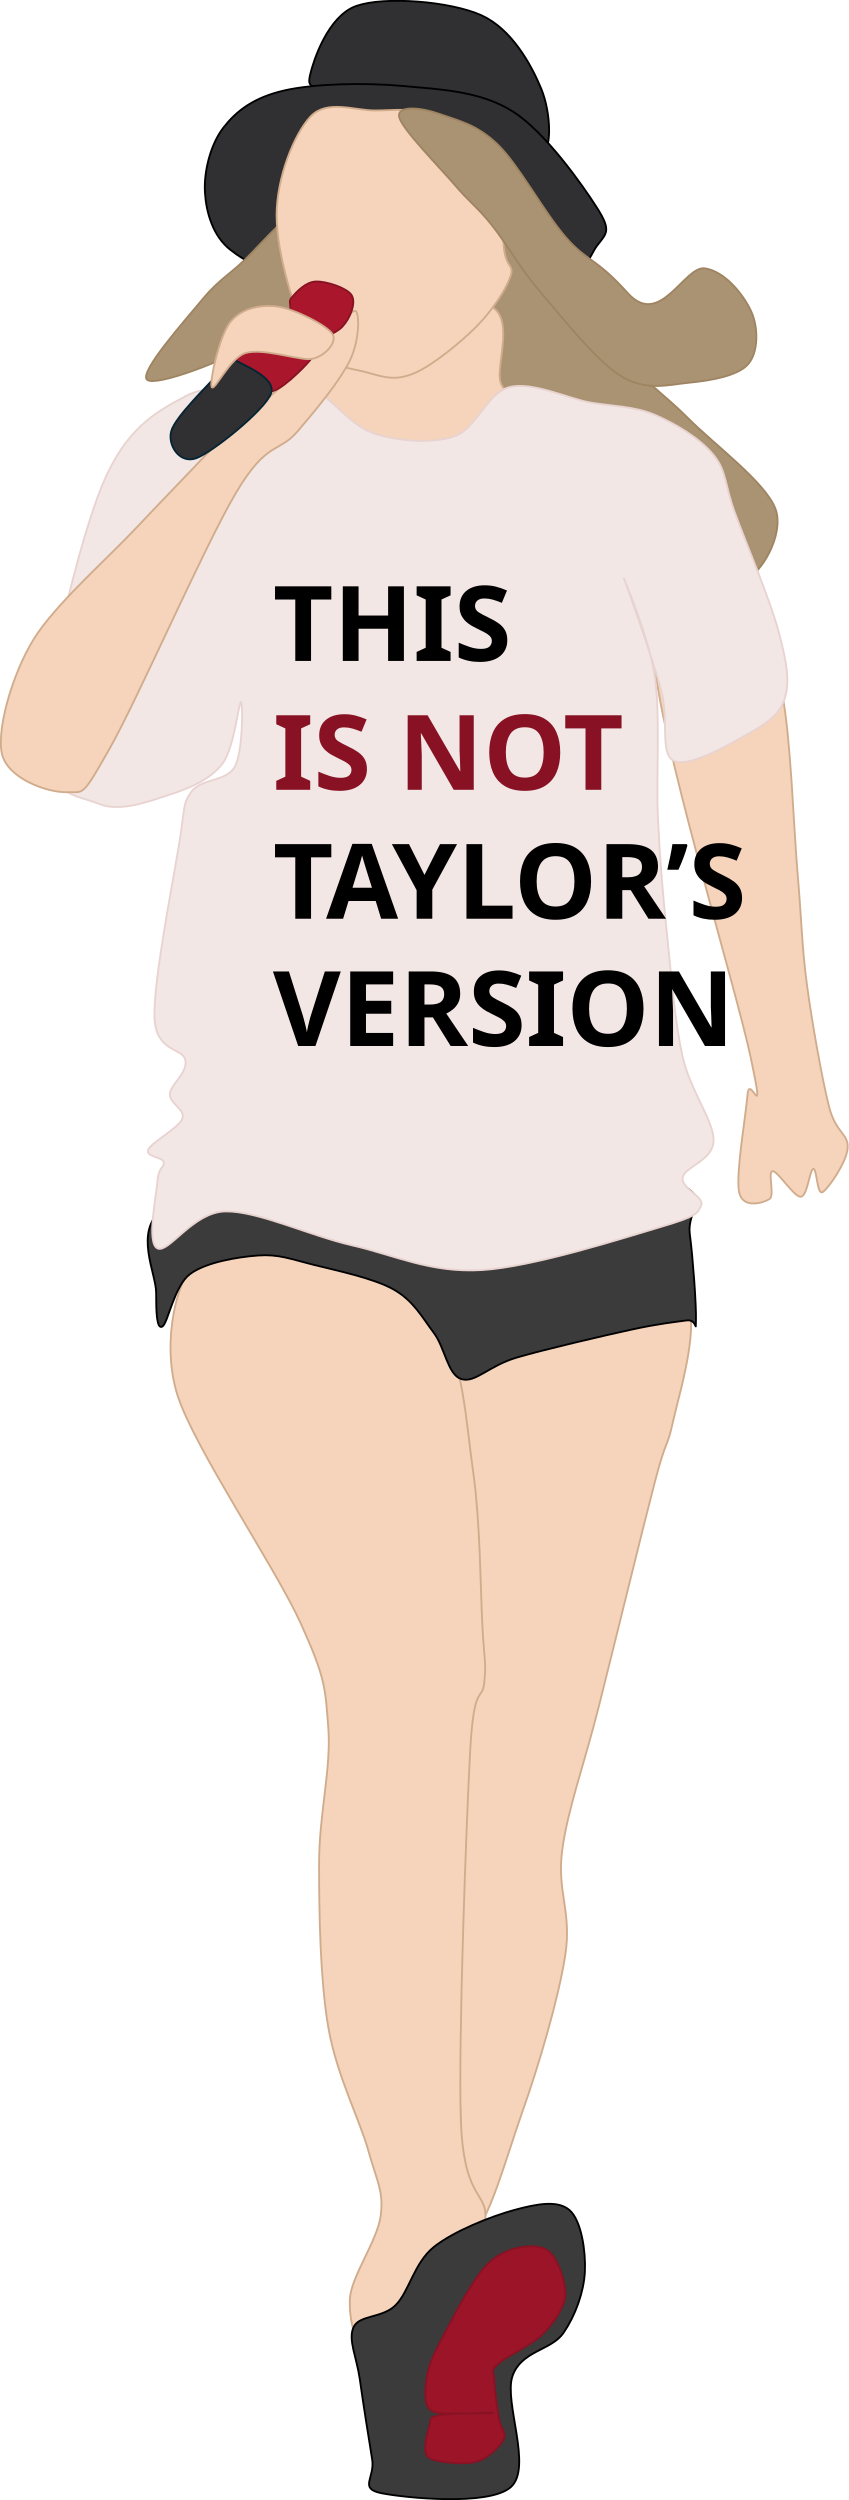
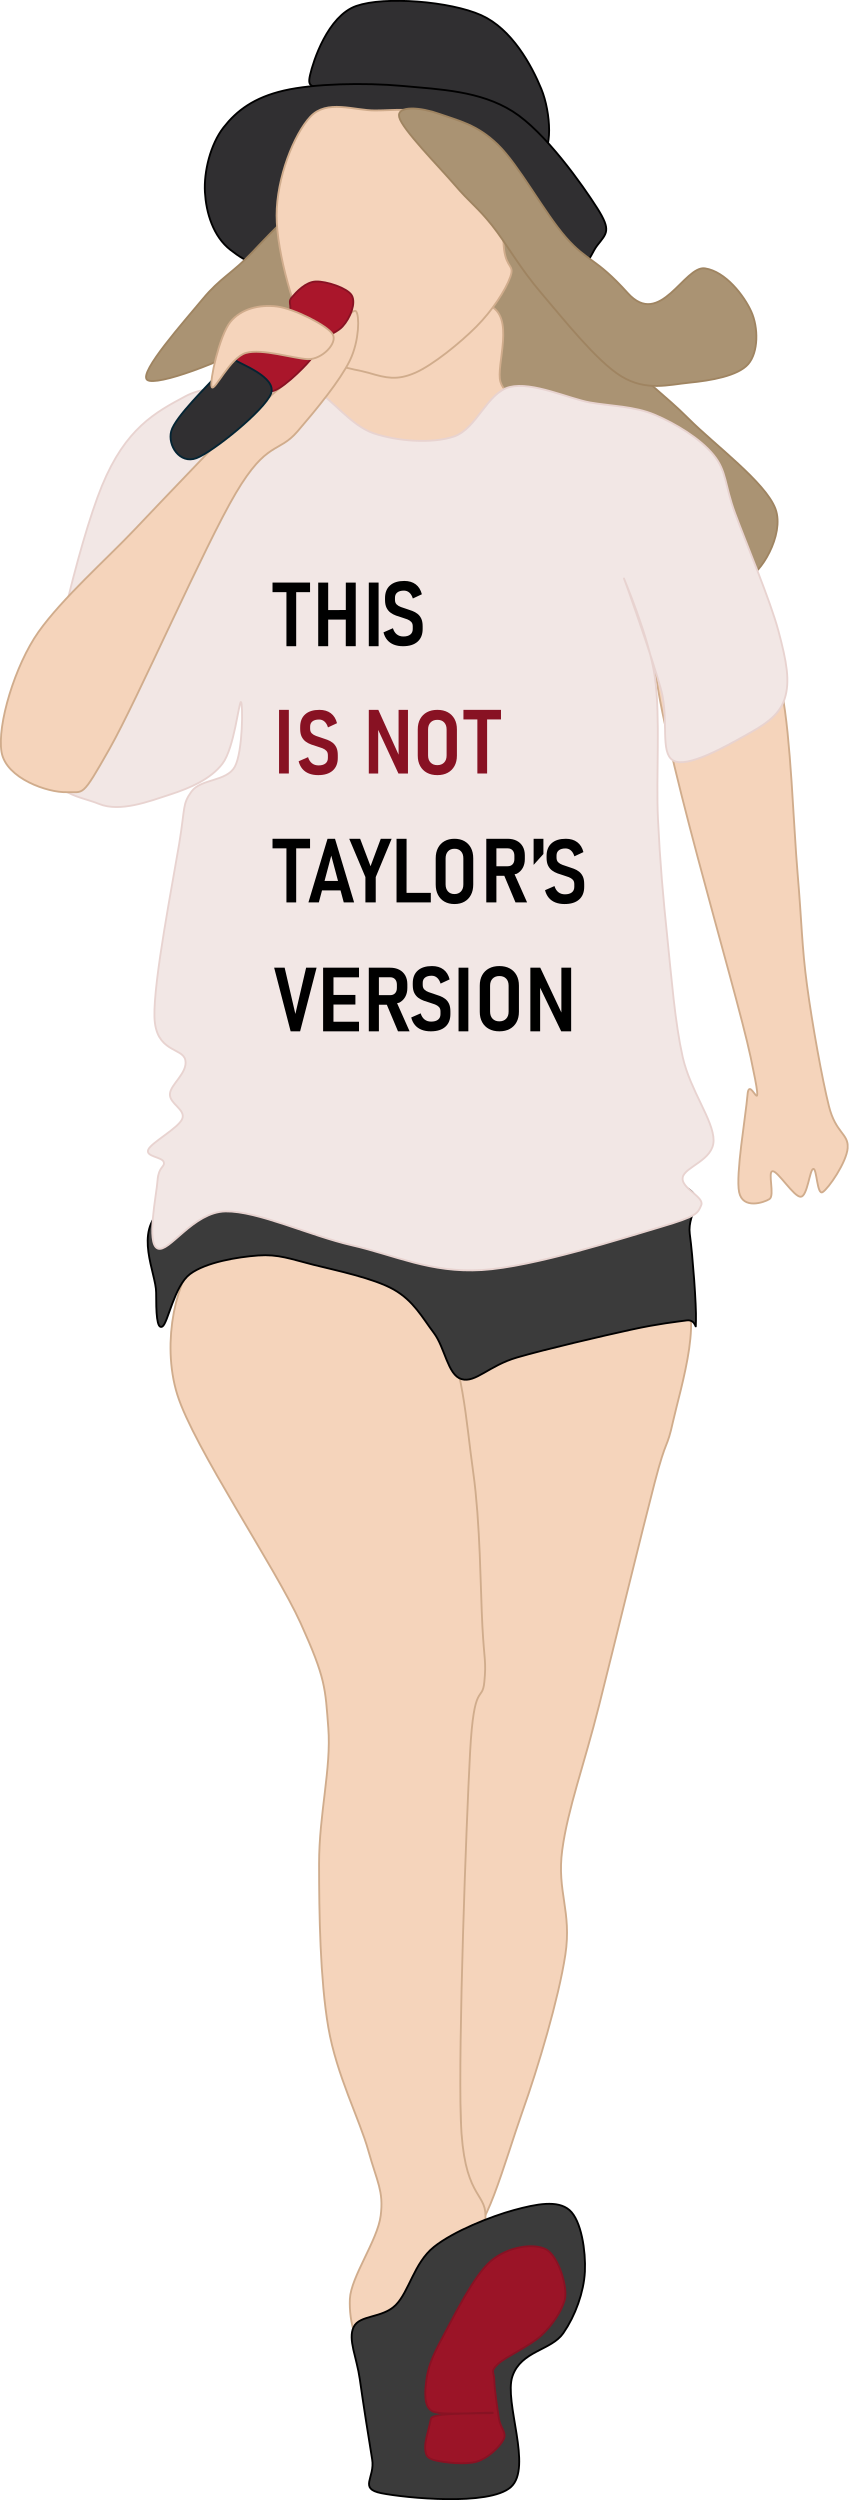
<svg xmlns="http://www.w3.org/2000/svg" width="520" height="1532" xml:space="preserve" overflow="hidden">
  <g transform="translate(-2292 -499)">
    <path d="M2482 545.016C2483.88 536.543 2492.86 508.767 2510.34 502.647 2527.82 496.527 2567.97 499.823 2586.87 508.297 2605.77 516.77 2617.81 539.132 2623.72 553.49 2629.62 567.849 2631.04 593.035 2622.3 594.447 2613.56 595.859 2591.83 568.79 2571.28 561.964 2550.73 555.138 2514.83 554.902 2499 553.49 2483.18 552.078 2480.11 553.49 2482 545.016Z" stroke="#000000" stroke-width="1.146" stroke-miterlimit="8" fill="#302F31" fill-rule="evenodd" />
    <path d="M2538.53 551.659C2515.17 549.536 2484.22 550.244 2465.96 554.489 2447.7 558.735 2437.03 566.754 2428.96 577.133 2420.9 587.511 2416.87 604.258 2417.58 616.759 2418.29 629.26 2422.56 643.883 2433.23 652.139 2443.91 660.394 2449.83 663.225 2481.61 666.291 2513.39 669.357 2594.5 673.367 2623.91 670.537 2653.32 667.706 2652.37 656.62 2658.06 649.308 2663.76 641.997 2666.72 640.345 2658.06 626.665 2649.41 612.985 2626.05 579.727 2606.12 567.226 2586.2 554.725 2561.89 553.782 2538.53 551.659Z" stroke="#000000" stroke-width="1.146" stroke-miterlimit="8" fill="#302F31" fill-rule="evenodd" />
    <path d="M2574.38 598.592C2567.76 600.486 2574.06 632.066 2578.16 655.434 2582.26 678.802 2589.19 721.434 2598.95 738.803 2608.72 756.171 2615.65 747.013 2636.76 759.645 2657.87 772.277 2706.7 799.119 2725.6 814.592 2744.51 830.066 2743.25 853.119 2750.18 852.487 2757.11 851.856 2773.18 826.908 2767.19 810.803 2761.2 794.698 2730.01 771.645 2714.26 755.855 2698.51 740.066 2688.74 734.697 2672.67 716.066 2656.61 697.434 2633.29 663.644 2617.86 644.066 2602.42 624.487 2581 596.697 2574.38 598.592Z" stroke="#9F8461" stroke-width="1.146" stroke-miterlimit="8" fill="#AA9373" fill-rule="evenodd" />
    <path d="M2491.94 615.595C2499.51 617.499 2499.19 649.552 2491.94 665.102 2484.68 680.653 2466.7 697.79 2448.41 708.897 2430.11 720.004 2387.52 736.19 2382.16 731.747 2376.8 727.304 2405.5 695.251 2416.23 682.239 2426.96 669.228 2434.53 666.372 2446.51 653.677 2458.5 640.983 2484.37 613.69 2491.94 615.595Z" stroke="#9F8461" stroke-width="1.146" stroke-miterlimit="8" fill="#AA9373" fill-rule="evenodd" />
    <path d="M2706.4 1290.31C2686.89 1283.69 2611.06 1319.62 2587.46 1330.03 2563.86 1340.43 2567.01 1317.73 2564.81 1352.72 2562.6 1387.71 2572.99 1483.23 2574.24 1539.97 2575.5 1596.71 2571.41 1639.58 2572.36 1693.17 2573.3 1746.76 2573.3 1844.8 2579.91 1861.5 2586.52 1878.21 2602.25 1820.84 2612 1793.41 2621.76 1765.99 2634.34 1723.75 2638.43 1696.95 2642.52 1670.16 2633.09 1658.18 2636.55 1632.65 2640.01 1607.11 2649.76 1581.26 2659.2 1543.75 2668.64 1506.24 2685.63 1436.57 2693.18 1407.57 2700.74 1378.57 2700.42 1388.34 2704.51 1369.75 2708.6 1351.15 2725.91 1296.93 2706.4 1290.31Z" stroke="#D0AC8C" stroke-width="1.146" stroke-miterlimit="8" fill="#F5D4BB" fill-rule="evenodd" />
    <path d="M2495.08 1272.34C2519.32 1279.59 2546.7 1288.73 2561.17 1310.16 2575.65 1331.6 2577.54 1370.05 2581.95 1400.94 2586.35 1431.83 2586.47 1474.03 2587.61 1495.5 2588.75 1516.97 2590.05 1516.85 2588.79 1529.78 2587.53 1542.7 2582.46 1528.32 2580.06 1573.04 2577.66 1617.76 2572.82 1750.81 2574.39 1798.09 2575.97 1845.37 2589.5 1842.22 2589.5 1856.72 2589.5 1871.22 2585.72 1871.53 2574.39 1885.09 2563.06 1898.64 2532.85 1934.26 2521.52 1938.04 2510.19 1941.82 2505.78 1921.34 2506.41 1907.78 2507.04 1894.23 2523.41 1871.85 2525.3 1856.72 2527.18 1841.59 2523.09 1836.23 2517.74 1817 2512.39 1797.78 2498.23 1770.67 2493.19 1741.36 2488.16 1712.04 2487.53 1671.7 2487.53 1641.12 2487.53 1610.55 2495.08 1582.5 2493.19 1557.91 2491.3 1533.32 2491.62 1527.65 2476.2 1493.61 2460.78 1459.57 2410.73 1385.81 2400.66 1353.66 2390.59 1321.51 2400.03 1280.22 2415.77 1266.66 2431.51 1253.11 2470.85 1265.09 2495.08 1272.34Z" stroke="#D0AC8C" stroke-width="1.146" stroke-miterlimit="8" fill="#F5D4BB" fill-rule="evenodd" />
    <path d="M2740.51 863.559C2727.41 859.524 2690.65 851.93 2692.57 899.159 2694.49 946.389 2742.43 1101.84 2752.02 1146.94 2761.61 1192.03 2751.28 1155.95 2750.1 1169.72 2748.92 1183.5 2742.71 1218.9 2744.94 1229.58 2747.18 1240.26 2760.11 1235.95 2763.52 1233.8 2766.94 1231.66 2762.25 1216.95 2765.44 1216.71 2768.64 1216.48 2778.54 1232.61 2782.7 1232.38 2786.85 1232.14 2788.13 1215.76 2790.37 1215.29 2792.61 1214.81 2792.61 1231.67 2796.12 1229.53 2799.64 1227.39 2810.82 1211.25 2811.46 1202.47 2812.1 1193.69 2804.11 1193.45 2799.96 1176.84 2795.8 1160.23 2789.73 1126.53 2786.54 1102.79 2783.34 1079.06 2783.34 1064.34 2780.78 1034.44 2778.23 1004.54 2776.63 950.661 2771.19 923.367 2765.76 896.074 2753.62 867.594 2740.51 863.559Z" stroke="#D0AC8C" stroke-width="1.146" stroke-miterlimit="8" fill="#F5D4BB" fill-rule="evenodd" />
    <path d="M2591.14 685.861C2608.46 692.47 2595.55 723 2598.7 733.072 2601.85 743.143 2612.87 740.31 2610.04 746.291 2607.2 752.271 2592.08 763.916 2581.69 768.952 2571.3 773.988 2556.81 775.246 2547.67 776.505 2538.54 777.764 2535.39 780.282 2526.89 776.505 2518.38 772.729 2504.21 759.824 2496.65 753.844 2489.09 747.864 2482.16 748.179 2481.53 740.625 2480.9 733.072 2490.66 716.391 2492.87 708.522 2495.07 700.653 2477.12 698.765 2494.76 693.414 2512.4 688.064 2573.82 679.251 2591.14 685.861Z" stroke="#D0AC8C" stroke-width="1.146" stroke-miterlimit="8" fill="#F5D4BB" fill-rule="evenodd" />
    <path d="M2391.46 1239.97C2373.81 1253.85 2387.68 1279.1 2387.68 1291.1 2387.68 1303.09 2387.99 1313.82 2391.46 1311.93 2394.92 1310.03 2398.7 1286.99 2408.47 1279.73 2418.24 1272.47 2437.45 1269.32 2450.05 1268.37 2462.66 1267.42 2470.22 1270.58 2484.08 1274.05 2497.94 1277.52 2520.94 1282.26 2533.23 1289.2 2545.51 1296.15 2550.87 1306.56 2557.8 1315.72 2564.73 1324.87 2566.3 1341.6 2574.81 1344.12 2583.32 1346.65 2591.51 1335.92 2608.84 1330.86 2626.16 1325.81 2661.45 1317.61 2678.77 1313.82 2696.1 1310.03 2706.18 1309.09 2712.8 1308.14 2719.41 1307.19 2718.15 1316.98 2718.47 1308.14 2718.78 1299.3 2716.58 1269 2714.69 1255.12 2712.8 1241.23 2727.92 1231.13 2707.13 1224.82 2686.34 1218.5 2625.53 1220.08 2589.93 1217.24 2554.33 1214.4 2526.92 1205.88 2493.53 1207.77 2460.14 1209.67 2409.1 1226.08 2391.46 1239.97Z" stroke="#000000" stroke-width="1.146" stroke-miterlimit="8" fill="#3B3B3B" fill-rule="evenodd" />
    <path d="M2604.34 736.185C2590.46 739.654 2584.15 761.726 2570.27 766.456 2556.39 771.186 2535.25 769.294 2521.05 764.564 2506.85 759.834 2494.55 742.491 2485.09 738.077 2475.62 733.663 2477.51 737.446 2464.26 738.077 2451.01 738.708 2423.88 732.086 2405.58 741.861 2387.28 751.636 2368.98 761.411 2354.47 796.728 2339.96 832.044 2318.82 921.281 2318.5 953.76 2318.19 986.239 2339.64 986.239 2352.58 991.599 2365.51 996.96 2383.5 990.023 2396.12 985.923 2408.74 981.824 2421.04 976.464 2428.3 967.004 2435.55 957.544 2438.39 928.849 2439.65 929.165 2440.92 929.48 2440.92 959.751 2435.87 968.896 2430.82 978.04 2415.05 976.148 2409.37 984.031 2403.69 991.915 2405.58 993.176 2401.79 1016.19 2398.01 1039.21 2386.02 1100.07 2386.65 1122.14 2387.28 1144.22 2404 1140.75 2405.58 1148.63 2407.16 1156.51 2396.43 1163.45 2396.12 1169.44 2395.8 1175.43 2405.9 1178.9 2403.69 1184.58 2401.48 1190.25 2384.76 1199.08 2382.86 1203.5 2380.97 1207.91 2391.38 1207.91 2392.33 1211.07 2393.28 1214.22 2389.17 1213.59 2388.54 1222.42 2387.91 1231.25 2381.6 1260.89 2388.54 1264.04 2395.48 1267.19 2410.31 1241.65 2430.19 1241.34 2450.07 1241.02 2481.61 1256.16 2507.8 1262.15 2533.99 1268.14 2555.76 1279.18 2587.31 1277.28 2618.86 1275.39 2674.7 1257.42 2697.1 1250.8 2719.5 1244.18 2719.5 1242.6 2721.71 1237.55 2723.92 1232.51 2709.09 1227.15 2710.35 1220.53 2711.61 1213.9 2729.28 1210.12 2729.28 1197.82 2729.28 1185.52 2715.08 1167.55 2710.35 1146.74 2705.62 1125.93 2703.41 1097.23 2700.88 1072.95 2698.36 1048.67 2696.47 1027.55 2695.21 1001.06 2693.94 974.572 2696.78 938.624 2693.31 914.029 2689.84 889.433 2673.75 852.225 2674.38 853.486 2675.01 854.748 2692.05 902.993 2697.1 921.597 2702.15 940.201 2696.15 960.382 2704.67 965.112 2713.19 969.842 2736.85 956.283 2748.21 949.976 2759.57 943.67 2769.35 937.994 2772.82 927.273 2776.29 916.551 2774.08 904.569 2769.03 885.65 2763.98 866.73 2749.16 831.729 2742.53 813.755 2735.9 795.782 2737.48 787.898 2729.28 777.808 2721.08 767.718 2705.93 758.573 2693.31 753.213 2680.69 747.852 2666.18 747.852 2653.56 745.645 2640.94 743.437 2618.22 732.717 2604.34 736.185Z" stroke="#E8D3D0" stroke-width="1.146" stroke-miterlimit="8" fill="#F2E7E5" fill-rule="evenodd" />
    <path d="M2525.73 2026.83C2539.89 2029.66 2591.69 2035 2605.07 2023.06 2618.46 2011.12 2600.67 1970.88 2606.02 1955.17 2611.37 1939.45 2629.79 1939.45 2637.19 1928.76 2644.59 1918.08 2649.79 1903.62 2650.42 1891.05 2651.05 1878.47 2648.21 1859.61 2640.97 1853.33 2633.73 1847.04 2620.82 1849.56 2606.96 1853.33 2593.11 1857.1 2569.93 1866.25 2557.84 1875.96 2545.76 1885.66 2542.65 1903.38 2534.46 1911.56 2526.28 1919.73 2512.38 1917.41 2508.72 1924.99 2505.06 1932.58 2510.61 1943.54 2512.5 1957.05 2514.39 1970.57 2518.17 1994.77 2520.06 2006.09 2521.95 2017.4 2511.56 2024 2525.73 2026.83Z" stroke="#000000" stroke-width="1.146" stroke-miterlimit="8" fill="#3B3B3B" fill-rule="evenodd" />
    <path d="M2626.69 1877.45C2619.16 1873.42 2603.39 1875.56 2592.8 1884.55 2582.2 1893.55 2569.73 1919.24 2563.14 1931.44 2556.55 1943.63 2554.19 1950.14 2553.25 1957.72 2552.31 1965.3 2551.6 1974.41 2557.49 1976.9 2563.37 1979.38 2594.44 1976.9 2594.21 1977.61 2593.97 1978.32 2556.78 1976.9 2556.08 1981.16 2555.37 1985.42 2552.07 1995.37 2552.55 1999.63 2553.02 2003.89 2553.61 2005.43 2558.9 2006.73 2564.2 2008.04 2577.38 2009.57 2584.32 2007.44 2591.27 2005.31 2598.33 1998.33 2600.56 1993.95 2602.8 1989.57 2598.68 1987.2 2597.74 1981.16 2596.8 1975.12 2595.03 1963.28 2594.91 1957.72 2594.8 1952.15 2592.21 1952.39 2597.03 1947.77 2601.86 1943.16 2617.04 1936.53 2623.87 1930.02 2630.69 1923.5 2635.64 1916.16 2637.99 1908.7 2640.34 1901.25 2634.22 1881.47 2626.69 1877.45Z" stroke="#881223" stroke-width="1.146" stroke-miterlimit="8" fill="#9B1427" fill-rule="evenodd" />
    <path d="M2521.78 566.707C2508.9 566.707 2492.27 559.77 2482.22 570.491 2472.17 581.212 2461.5 608.013 2461.5 631.03 2461.5 654.048 2472.8 692.516 2482.22 708.596 2491.64 724.677 2507.33 724.362 2518.01 727.515 2528.68 730.668 2535.27 732.245 2546.26 727.515 2557.25 722.785 2574.2 708.912 2583.93 699.137 2593.67 689.362 2601.83 676.75 2604.65 668.867 2607.48 660.985 2602.46 663.822 2600.89 651.841 2599.32 639.859 2602.14 610.535 2595.24 596.977 2588.33 583.419 2574.2 576.482 2559.45 570.491 2544.69 564.5 2534.65 566.707 2521.78 566.707Z" stroke="#D0AC8C" stroke-width="1.146" stroke-miterlimit="8" fill="#F5D4BB" fill-rule="evenodd" />
    <path d="M2536.62 570.708C2538.19 577.964 2561.22 601.308 2570.69 612.35 2580.15 623.391 2584.57 625.915 2593.4 636.956 2602.23 647.997 2610.43 663.139 2623.68 678.597 2636.93 694.055 2657.75 720.554 2672.9 729.703 2688.04 738.851 2701.6 734.75 2714.54 733.488 2727.47 732.226 2744.19 729.387 2750.5 722.132 2756.81 714.876 2756.81 699.734 2752.39 689.954 2747.98 680.175 2736.62 665.348 2724 663.455 2711.38 661.562 2696.56 700.68 2676.68 678.597 2656.81 656.515 2652.08 659.669 2638.83 644.527 2625.58 629.385 2610.12 600.362 2597.18 587.743 2584.25 575.125 2572.58 572.917 2561.22 568.815 2549.87 564.714 2535.04 563.453 2536.62 570.708Z" stroke="#9F8461" stroke-width="1.146" stroke-miterlimit="8" fill="#AA9373" fill-rule="evenodd" />
    <path d="M2292.95 959.882C2295.78 976.254 2321.59 984.755 2332.61 984.44 2343.63 984.125 2341.74 988.532 2359.05 957.993 2376.37 927.453 2417.29 833.629 2436.49 801.2 2455.69 768.771 2462.62 776.957 2474.26 763.419 2485.91 749.88 2500.39 732.249 2506.37 719.97 2512.35 707.691 2512.35 691.949 2510.15 689.745 2507.95 687.541 2498.82 700.765 2493.15 706.747 2487.49 712.729 2485.91 716.507 2476.15 725.637 2466.39 734.768 2444.99 752.084 2434.6 761.53 2424.21 770.975 2423.9 771.92 2413.82 782.309 2403.75 792.699 2374.16 823.869 2374.16 823.869 2357.79 841.186 2330.09 865.743 2315.61 886.208 2301.13 906.673 2290.11 943.51 2292.95 959.882Z" stroke="#D0AC8C" stroke-width="1.146" stroke-miterlimit="8" fill="#F5D4BB" fill-rule="evenodd" />
    <path d="M2436.66 720.355C2435 727.906 2446.58 743.008 2457.22 738.76 2462.53 740.176 2478.6 724.013 2482.02 719.647 2485.45 715.282 2472.22 717.523 2477.77 712.568 2483.32 707.612 2496.91 704.545 2501.87 699.118 2506.83 693.69 2510.26 684.606 2507.54 680.004 2504.82 675.403 2491.83 671.273 2485.57 671.509 2479.31 671.745 2473.75 677.762 2470.68 681.42 2467.61 685.078 2472.81 686.966 2467.14 693.455 2461.47 699.943 2438.31 712.804 2436.66 720.355Z" stroke="#881223" stroke-width="1.146" stroke-miterlimit="8" fill="#AA162B" fill-rule="evenodd" />
    <path d="M2396.93 763.227C2394.58 771.966 2402.2 783.579 2412.39 779.748 2422.57 775.917 2454.19 750.297 2458.06 740.24 2461.92 730.184 2439.2 722.043 2435.57 719.409 2431.94 716.775 2432.88 720.007 2426.44 727.31 2420 734.614 2399.27 754.487 2396.93 763.227Z" stroke="#042433" stroke-width="1.146" stroke-miterlimit="8" fill="#302F31" fill-rule="evenodd" />
    <path d="M2495.89 703.898C2492.72 698.518 2472.13 688.074 2461.67 686.808 2451.21 685.542 2439.81 688.074 2433.15 696.302 2426.5 704.531 2420.16 733.014 2421.75 736.179 2423.33 739.344 2432.84 718.14 2442.66 715.291 2452.48 712.443 2472.13 718.772 2480.68 719.089 2489.24 719.406 2499.06 709.278 2495.89 703.898Z" stroke="#D0AC8C" stroke-width="1.146" stroke-miterlimit="8" fill="#F5D4BB" fill-rule="evenodd" />
-     <text font-family="Bahnschrift SemiBold SemiCondensed,Bahnschrift SemiBold SemiCondensed_MSFontService,sans-serif" font-weight="600" font-stretch="semi-condensed" font-size="64" transform="matrix(1 0 0 1 2459.25 904)">THIS</text>
-     <text font-family="Bahnschrift SemiBold SemiCondensed,Bahnschrift SemiBold SemiCondensed_MSFontService,sans-serif" font-weight="600" font-stretch="semi-condensed" font-size="64" transform="matrix(1 0 0 1 2570.97 904)"> </text>
-     <text fill="#881223" font-family="Bahnschrift SemiBold SemiCondensed,Bahnschrift SemiBold SemiCondensed_MSFontService,sans-serif" font-weight="600" font-stretch="semi-condensed" font-size="64" transform="matrix(1 0 0 1 2459.25 983)">IS NOT</text>
-     <text fill="#881223" font-family="Bahnschrift SemiBold SemiCondensed,Bahnschrift SemiBold SemiCondensed_MSFontService,sans-serif" font-weight="600" font-stretch="semi-condensed" font-size="64" transform="matrix(1 0 0 1 2620.82 983)"> </text>
-     <text font-family="Bahnschrift SemiBold SemiCondensed,Bahnschrift SemiBold SemiCondensed_MSFontService,sans-serif" font-weight="600" font-stretch="semi-condensed" font-size="64" transform="matrix(1 0 0 1 2459.25 1062)">TAYLOR’S</text>
-     <text font-family="Bahnschrift SemiBold SemiCondensed,Bahnschrift SemiBold SemiCondensed_MSFontService,sans-serif" font-weight="600" font-stretch="semi-condensed" font-size="64" transform="matrix(1 0 0 1 2684.98 1062)"> </text>
-     <text font-family="Bahnschrift SemiBold SemiCondensed,Bahnschrift SemiBold SemiCondensed_MSFontService,sans-serif" font-weight="600" font-stretch="semi-condensed" font-size="64" transform="matrix(1 0 0 1 2459.25 1140)">VERSION</text>
-     <text font-family="Bahnschrift SemiBold SemiCondensed,Bahnschrift SemiBold SemiCondensed_MSFontService,sans-serif" font-weight="600" font-stretch="semi-condensed" font-size="64" transform="matrix(1 0 0 1 2675.82 1140)"> </text>
+     <path d="M2539.74 855C2542.55 855 2544.89 855.692 2546.73 857.075 2548.58 858.459 2549.84 860.49 2550.52 863.167L2544.98 865.755C2544.5 864.173 2543.79 862.974 2542.85 862.156 2541.92 861.339 2540.81 860.93 2539.55 860.93 2537.78 860.93 2536.42 861.307 2535.47 862.062 2534.51 862.817 2534.04 863.886 2534.04 865.27L2534.04 866.563C2534.04 867.767 2534.37 868.706 2535.04 869.38 2535.71 870.054 2536.59 870.589 2537.68 870.984 2538.76 871.379 2539.93 871.774 2541.18 872.17 2542.34 872.529 2543.5 872.929 2544.66 873.369 2545.82 873.809 2546.88 874.398 2547.83 875.135 2548.78 875.872 2549.55 876.846 2550.13 878.059 2550.71 879.272 2551 880.831 2551 882.736L2551 884.461C2551 887.803 2549.96 890.396 2547.87 892.237 2545.78 894.079 2542.82 895 2538.99 895 2536.86 895 2534.98 894.677 2533.34 894.03 2531.7 893.383 2530.35 892.426 2529.29 891.159 2528.23 889.892 2527.46 888.342 2527 886.51L2532.78 883.976C2533.28 885.629 2534.08 886.887 2535.17 887.75 2536.27 888.612 2537.61 889.043 2539.2 889.043 2541.02 889.043 2542.43 888.648 2543.43 887.857 2544.43 887.067 2544.93 885.943 2544.93 884.488L2544.93 882.763C2544.93 881.631 2544.62 880.741 2544 880.094 2543.39 879.447 2542.59 878.927 2541.6 878.531 2540.61 878.136 2539.52 877.767 2538.34 877.426 2537.15 877.085 2535.94 876.689 2534.71 876.24 2533.48 875.791 2532.35 875.193 2531.33 874.448 2530.32 873.702 2529.5 872.705 2528.87 871.456 2528.25 870.207 2527.94 868.594 2527.94 866.617L2527.94 865.512C2527.94 862.17 2528.96 859.582 2531.01 857.749 2533.06 855.916 2535.97 855 2539.74 855Z" fill-rule="evenodd" />
+     <path d="M2459 856 2482 856 2482 861.874 2473.5 861.874 2473.5 895 2467.53 895 2467.53 861.874 2459 861.874 2459 856Z" fill-rule="evenodd" />
+     <path d="M2487 856 2493.11 856 2493.11 872.84 2503.91 872.823 2503.92 856 2510 856 2510 895 2503.89 895 2503.9 878.671 2493.11 878.688 2493.11 895 2487 895 2487 856Z" fill-rule="evenodd" />
+     <path d="M2518 856 2524 856 2524 895 2518 895 2518 856Z" fill-rule="evenodd" />
+     <path d="M2487.74 934C2490.55 934 2492.89 934.692 2494.73 936.075 2496.58 937.459 2497.84 939.49 2498.52 942.167L2492.98 944.755C2492.5 943.173 2491.79 941.974 2490.85 941.156 2489.92 940.339 2488.81 939.93 2487.55 939.93 2485.78 939.93 2484.42 940.307 2483.47 941.062 2482.51 941.817 2482.04 942.886 2482.04 944.27L2482.04 945.563C2482.04 946.767 2482.37 947.706 2483.04 948.38 2483.71 949.054 2484.59 949.588 2485.68 949.984 2486.76 950.379 2487.93 950.774 2489.18 951.17 2490.34 951.529 2491.5 951.929 2492.66 952.369 2493.82 952.809 2494.88 953.398 2495.83 954.135 2496.78 954.871 2497.55 955.846 2498.13 957.059 2498.71 958.272 2499 959.831 2499 961.736L2499 963.461C2499 966.803 2497.96 969.395 2495.87 971.237 2493.78 973.079 2490.82 974 2486.99 974 2484.86 974 2482.98 973.676 2481.34 973.029 2479.7 972.383 2478.35 971.426 2477.29 970.159 2476.23 968.892 2475.46 967.342 2475 965.509L2480.78 962.976C2481.28 964.629 2482.08 965.887 2483.17 966.749 2484.27 967.612 2485.61 968.043 2487.2 968.043 2489.02 968.043 2490.43 967.648 2491.43 966.857 2492.43 966.066 2492.93 964.943 2492.93 963.488L2492.93 961.763C2492.93 960.631 2492.62 959.741 2492 959.094 2491.39 958.447 2490.59 957.926 2489.6 957.531 2488.61 957.136 2487.52 956.767 2486.34 956.426 2485.15 956.084 2483.94 955.689 2482.71 955.24 2481.48 954.791 2480.35 954.193 2479.33 953.448 2478.32 952.702 2477.5 951.704 2476.87 950.456 2476.25 949.207 2475.94 947.594 2475.94 945.617L2475.94 944.512C2475.94 941.17 2476.96 938.582 2479.01 936.749 2481.06 934.916 2483.97 934 2487.74 934Z" fill="#881223" fill-rule="evenodd" />
+     <path d="M2560 934C2562.47 934 2564.59 934.485 2566.38 935.455 2568.16 936.426 2569.54 937.805 2570.53 939.593 2571.51 941.381 2572 943.515 2572 945.994L2572 962.005C2572 964.467 2571.51 966.596 2570.53 968.393 2569.54 970.19 2568.16 971.574 2566.38 972.544 2564.59 973.515 2562.47 974 2560 974 2557.55 974 2555.43 973.515 2553.63 972.544 2551.84 971.574 2550.45 970.19 2549.47 968.393 2548.49 966.596 2548 964.467 2548 962.005L2548 945.994C2548 943.515 2548.49 941.381 2549.47 939.593 2550.45 937.805 2551.84 936.426 2553.63 935.455 2555.43 934.485 2557.55 934 2560 934ZM2560 940.119C2558.25 940.119 2556.87 940.648 2555.85 941.709 2554.83 942.769 2554.32 944.216 2554.32 946.048L2554.32 961.924C2554.32 963.757 2554.83 965.208 2555.85 966.278 2556.87 967.347 2558.25 967.881 2560 967.881 2561.75 967.881 2563.14 967.347 2564.16 966.278 2565.19 965.208 2565.69 963.757 2565.68 961.924L2565.68 946.048C2565.69 944.216 2565.19 942.765 2564.18 941.695 2563.16 940.626 2561.77 940.1 2560 940.119Z" fill="#881223" fill-rule="evenodd" />
+     <path d="M2463 934 2469 934 2469 973 2463 973 2463 934Z" fill="#881223" fill-rule="evenodd" />
+     <path d="M2518 934 2523.83 934 2536.25 961.468 2536.25 934 2542 934 2542 973 2536.15 973 2523.75 946.269 2523.75 973 2518 973 2518 934Z" fill="#881223" fill-rule="evenodd" />
+     <path d="M2576 934 2599 934 2599 939.874 2590.5 939.874 2590.5 973 2584.53 973 2584.53 939.874 2576 939.874 2576 934Z" fill="#881223" fill-rule="evenodd" />
+     <path d="M2570.5 1013C2572.87 1013 2574.9 1013.49 2576.61 1014.46 2578.32 1015.43 2579.65 1016.81 2580.59 1018.59 2581.53 1020.38 2582 1022.51 2582 1024.99L2582 1041.01C2582 1043.47 2581.53 1045.6 2580.59 1047.39 2579.65 1049.19 2578.32 1050.57 2576.61 1051.54 2574.9 1052.51 2572.87 1053 2570.5 1053 2568.15 1053 2566.12 1052.51 2564.4 1051.54 2562.68 1050.57 2561.35 1049.19 2560.41 1047.39 2559.47 1045.6 2559 1043.47 2559 1041.01L2559 1024.99C2559 1022.51 2559.47 1020.38 2560.41 1018.59 2561.35 1016.81 2562.68 1015.43 2564.4 1014.46 2566.12 1013.49 2568.15 1013 2570.5 1013ZM2570.5 1019.12C2568.82 1019.12 2567.5 1019.65 2566.52 1020.71 2565.55 1021.77 2565.06 1023.22 2565.06 1025.05L2565.06 1040.92C2565.06 1042.76 2565.55 1044.21 2566.52 1045.28 2567.5 1046.35 2568.82 1046.88 2570.5 1046.88 2572.17 1046.88 2573.5 1046.35 2574.49 1045.28 2575.47 1044.21 2575.96 1042.76 2575.94 1040.92L2575.94 1025.05C2575.96 1023.22 2575.48 1021.76 2574.5 1020.7 2573.53 1019.63 2572.19 1019.1 2570.5 1019.12Z" fill-rule="evenodd" />
+     <path d="M2638.74 1013C2641.55 1013 2643.89 1013.69 2645.73 1015.08 2647.58 1016.46 2648.84 1018.49 2649.52 1021.17L2643.98 1023.75C2643.5 1022.17 2642.79 1020.97 2641.85 1020.16 2640.92 1019.34 2639.81 1018.93 2638.55 1018.93 2636.78 1018.93 2635.42 1019.31 2634.47 1020.06 2633.51 1020.82 2633.04 1021.89 2633.04 1023.27L2633.04 1024.56C2633.04 1025.77 2633.37 1026.71 2634.04 1027.38 2634.71 1028.05 2635.59 1028.59 2636.68 1028.98 2637.76 1029.38 2638.93 1029.77 2640.18 1030.17 2641.34 1030.53 2642.5 1030.93 2643.66 1031.37 2644.82 1031.81 2645.88 1032.4 2646.83 1033.13 2647.78 1033.87 2648.55 1034.85 2649.13 1036.06 2649.71 1037.27 2650 1038.83 2650 1040.74L2650 1042.46C2650 1045.8 2648.96 1048.4 2646.87 1050.24 2644.78 1052.08 2641.82 1053 2637.99 1053 2635.86 1053 2633.98 1052.68 2632.34 1052.03 2630.7 1051.38 2629.35 1050.43 2628.29 1049.16 2627.23 1047.89 2626.46 1046.34 2626 1044.51L2631.78 1041.98C2632.28 1043.63 2633.08 1044.89 2634.17 1045.75 2635.27 1046.61 2636.61 1047.04 2638.2 1047.04 2640.02 1047.04 2641.43 1046.65 2642.43 1045.86 2643.43 1045.07 2643.93 1043.94 2643.93 1042.49L2643.93 1040.76C2643.93 1039.63 2643.62 1038.74 2643 1038.09 2642.39 1037.45 2641.59 1036.93 2640.6 1036.53 2639.61 1036.14 2638.52 1035.77 2637.34 1035.43 2636.15 1035.08 2634.94 1034.69 2633.71 1034.24 2632.48 1033.79 2631.35 1033.19 2630.33 1032.45 2629.32 1031.7 2628.5 1030.7 2627.87 1029.46 2627.25 1028.21 2626.94 1026.59 2626.94 1024.62L2626.94 1023.51C2626.94 1020.17 2627.96 1017.58 2630.01 1015.75 2632.06 1013.92 2634.97 1013 2638.74 1013Z" fill-rule="evenodd" />
+     <path d="M2590 1013 2592.71 1013 2596.19 1013 2602.98 1013C2605.17 1013 2607.06 1013.41 2608.65 1014.23 2610.24 1015.05 2611.47 1016.23 2612.33 1017.74 2613.19 1019.26 2613.62 1021.07 2613.62 1023.16L2613.62 1025.44C2613.62 1027.55 2613.18 1029.37 2612.31 1030.91 2611.44 1032.44 2610.22 1033.63 2608.63 1034.46L2607.33 1034.75 2615 1052 2607.89 1052 2601.04 1035.7 2596.19 1035.7 2596.19 1052 2590 1052 2590 1013ZM2596.19 1018.87 2596.19 1029.83 2603.11 1029.83C2604.38 1029.83 2605.38 1029.44 2606.11 1028.65 2606.84 1027.87 2607.21 1026.8 2607.21 1025.46L2607.21 1023.37C2607.21 1022 2606.84 1020.9 2606.11 1020.09 2605.38 1019.28 2604.38 1018.87 2603.11 1018.87L2596.19 1018.87Z" fill-rule="evenodd" />
+     <path d="M2459 1013 2482 1013 2482 1018.87 2473.5 1018.87 2473.5 1052 2467.53 1052 2467.53 1018.87 2459 1018.87 2459 1013Z" fill-rule="evenodd" />
+     <path d="M2492.71 1013 2497.29 1013 2509 1052 2502.65 1052 2500.69 1044.65 2489.33 1044.65 2487.38 1052 2481 1052 2492.71 1013ZM2495 1023.33 2490.88 1038.83 2499.13 1038.83 2495 1023.33Z" fill-rule="evenodd" />
+     <path d="M2506 1013 2512.69 1013 2519.07 1029.82 2525.34 1013 2532 1013 2522.25 1036.47 2522.25 1052 2515.92 1052 2515.92 1036.47 2506 1013Z" fill-rule="evenodd" />
+     <path d="M2535 1013 2541.15 1013 2541.13 1046.13 2556 1046.13 2556 1052 2541.13 1052 2537.89 1052 2535 1052 2535 1013Z" fill-rule="evenodd" />
+     <path d="M2619 1013 2625 1013 2625 1022.33 2619 1029 2619 1013Z" fill-rule="evenodd" />
+     <path d="M2556.74 1091C2559.55 1091 2561.89 1091.69 2563.73 1093.08 2565.58 1094.46 2566.84 1096.49 2567.52 1099.17L2561.98 1101.75C2561.5 1100.17 2560.79 1098.97 2559.85 1098.16 2558.92 1097.34 2557.81 1096.93 2556.55 1096.93 2554.78 1096.93 2553.42 1097.31 2552.47 1098.06 2551.51 1098.82 2551.04 1099.89 2551.04 1101.27L2551.04 1102.56C2551.04 1103.77 2551.37 1104.71 2552.04 1105.38 2552.71 1106.05 2553.59 1106.59 2554.68 1106.98 2555.76 1107.38 2556.93 1107.77 2558.18 1108.17 2559.34 1108.53 2560.5 1108.93 2561.66 1109.37 2562.82 1109.81 2563.88 1110.4 2564.83 1111.13 2565.78 1111.87 2566.55 1112.85 2567.13 1114.06 2567.71 1115.27 2568 1116.83 2568 1118.74L2568 1120.46C2568 1123.8 2566.96 1126.4 2564.87 1128.24 2562.78 1130.08 2559.82 1131 2555.99 1131 2553.86 1131 2551.98 1130.68 2550.34 1130.03 2548.7 1129.38 2547.35 1128.43 2546.29 1127.16 2545.23 1125.89 2544.46 1124.34 2544 1122.51L2549.78 1119.98C2550.28 1121.63 2551.08 1122.89 2552.17 1123.75 2553.27 1124.61 2554.61 1125.04 2556.2 1125.04 2558.02 1125.04 2559.43 1124.65 2560.43 1123.86 2561.43 1123.07 2561.93 1121.94 2561.93 1120.49L2561.93 1118.76C2561.93 1117.63 2561.62 1116.74 2561 1116.09 2560.39 1115.45 2559.59 1114.93 2558.6 1114.53 2557.61 1114.14 2556.52 1113.77 2555.34 1113.43 2554.15 1113.08 2552.94 1112.69 2551.71 1112.24 2550.48 1111.79 2549.35 1111.19 2548.33 1110.45 2547.32 1109.7 2546.5 1108.7 2545.87 1107.46 2545.25 1106.21 2544.94 1104.59 2544.94 1102.62L2544.94 1101.51C2544.94 1098.17 2545.96 1095.58 2548.01 1093.75 2550.06 1091.92 2552.97 1091 2556.74 1091Z" fill-rule="evenodd" />
+     <path d="M2598 1091C2600.47 1091 2602.59 1091.49 2604.38 1092.46 2606.16 1093.43 2607.55 1094.81 2608.53 1096.59 2609.51 1098.38 2610 1100.51 2610 1102.99L2610 1119.01C2610 1121.47 2609.51 1123.6 2608.53 1125.39 2607.55 1127.19 2606.16 1128.57 2604.38 1129.54 2602.59 1130.52 2600.47 1131 2598 1131 2595.55 1131 2593.43 1130.52 2591.64 1129.54 2589.84 1128.57 2588.45 1127.19 2587.47 1125.39 2586.49 1123.6 2586 1121.47 2586 1119.01L2586 1102.99C2586 1100.51 2586.49 1098.38 2587.47 1096.59 2588.45 1094.81 2589.84 1093.43 2591.64 1092.46 2593.43 1091.49 2595.55 1091 2598 1091ZM2598 1097.12C2596.25 1097.12 2594.87 1097.65 2593.85 1098.71 2592.83 1099.77 2592.32 1101.22 2592.32 1103.05L2592.32 1118.92C2592.32 1120.76 2592.83 1122.21 2593.85 1123.28 2594.87 1124.35 2596.25 1124.88 2598 1124.88 2599.75 1124.88 2601.14 1124.35 2602.16 1123.28 2603.19 1122.21 2603.69 1120.76 2603.68 1118.92L2603.68 1103.05C2603.69 1101.22 2603.19 1099.76 2602.18 1098.7 2601.16 1097.63 2599.77 1097.1 2598 1097.12Z" fill-rule="evenodd" />
+     <path d="M2518 1092 2520.71 1092 2524.19 1092 2530.98 1092C2533.17 1092 2535.06 1092.41 2536.65 1093.23 2538.24 1094.06 2539.47 1095.23 2540.33 1096.74 2541.19 1098.26 2541.62 1100.07 2541.62 1102.16L2541.62 1104.44C2541.62 1106.55 2541.18 1108.37 2540.31 1109.91 2539.44 1111.44 2538.22 1112.63 2536.63 1113.46L2535.33 1113.75 2543 1131 2535.89 1131 2529.04 1114.7 2524.19 1114.7 2524.19 1131 2518 1131 2518 1092ZM2524.19 1097.87 2524.19 1108.83 2531.11 1108.83C2532.38 1108.83 2533.38 1108.44 2534.11 1107.65 2534.84 1106.87 2535.21 1105.8 2535.21 1104.46L2535.21 1102.37C2535.21 1101 2534.84 1099.9 2534.11 1099.09 2533.38 1098.28 2532.38 1097.87 2531.11 1097.87L2524.19 1097.87Z" fill-rule="evenodd" />
+     <path d="M2460 1092 2466.43 1092 2473 1120.35 2479.59 1092 2486 1092 2475.9 1131 2470.1 1131 2460 1092Z" fill-rule="evenodd" />
+     <path d="M2490 1092 2492.82 1092 2496.36 1092 2512 1092 2512 1097.9 2496.36 1097.9 2496.35 1108.68 2509.79 1108.68 2509.79 1114.58 2496.35 1114.58 2496.34 1125.1 2512 1125.1 2512 1131 2496.34 1131 2492.82 1131 2490 1131 2490 1092Z" fill-rule="evenodd" />
+     <path d="M2573 1092 2579 1092 2579 1131 2573 1131 2573 1092Z" fill-rule="evenodd" />
+     <path d="M2617 1092 2623.07 1092 2636.01 1119.47 2636.01 1092 2642 1092 2642 1131 2635.9 1131 2622.99 1104.27 2622.99 1131 2617 1131 2617 1092Z" fill-rule="evenodd" />
  </g>
</svg>
